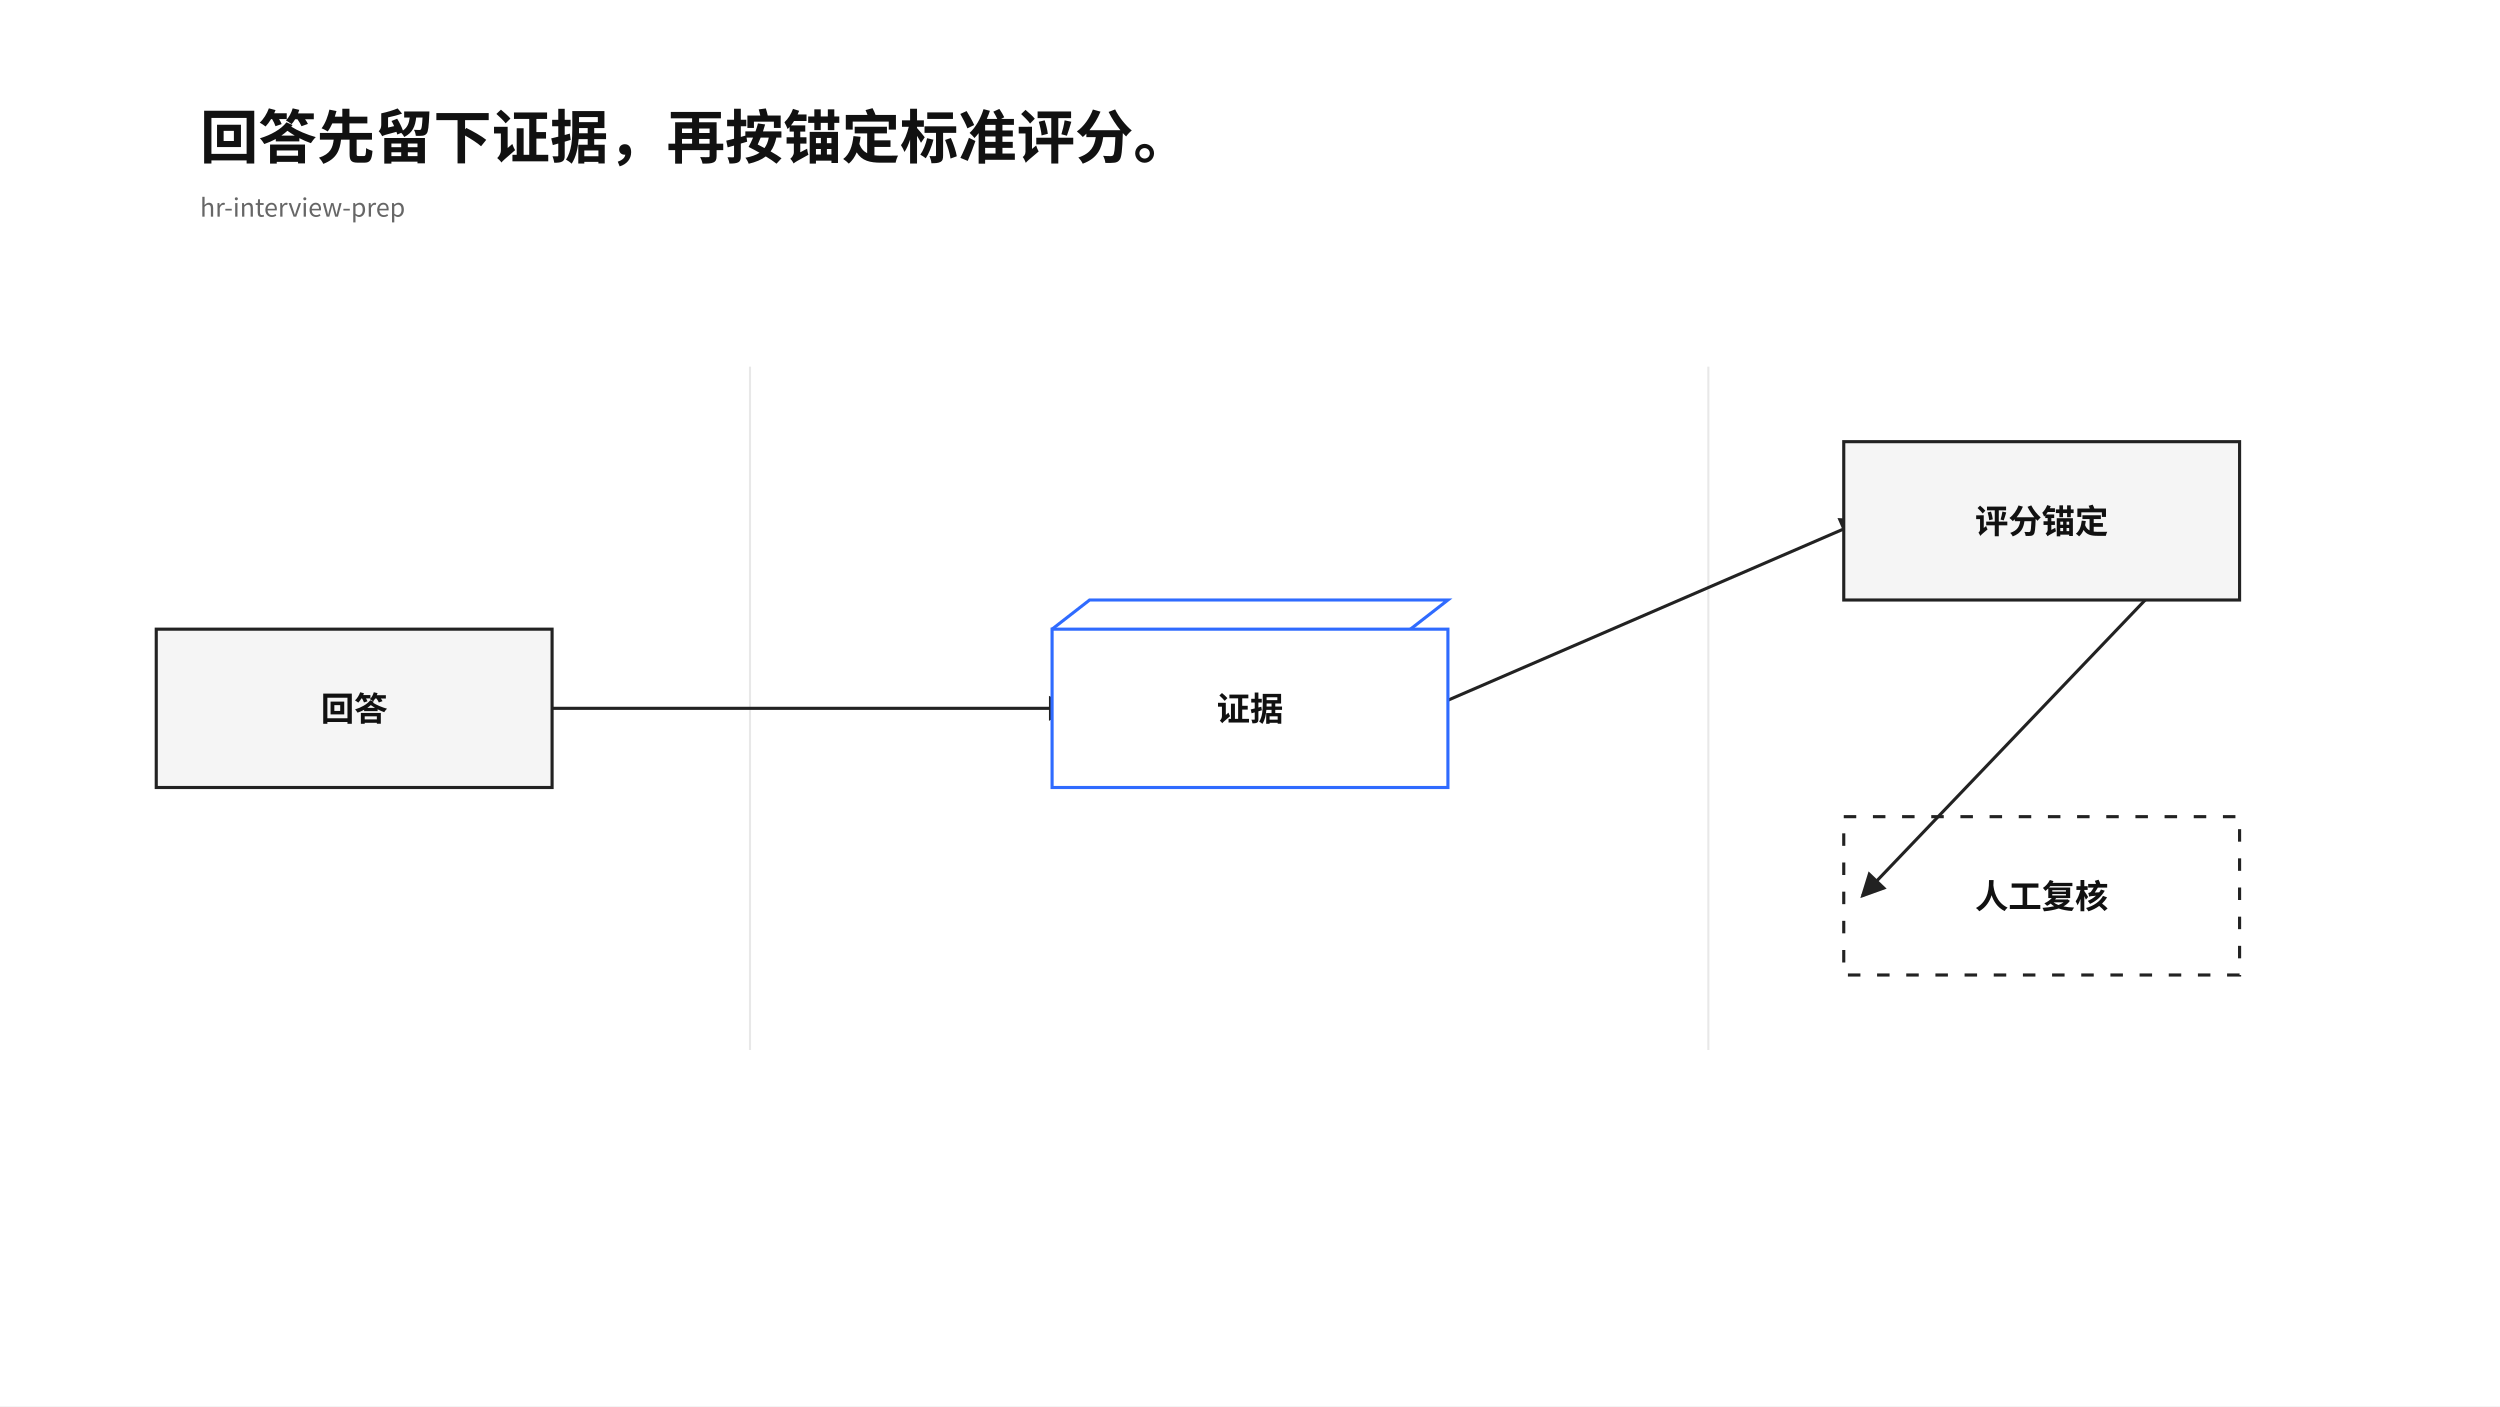
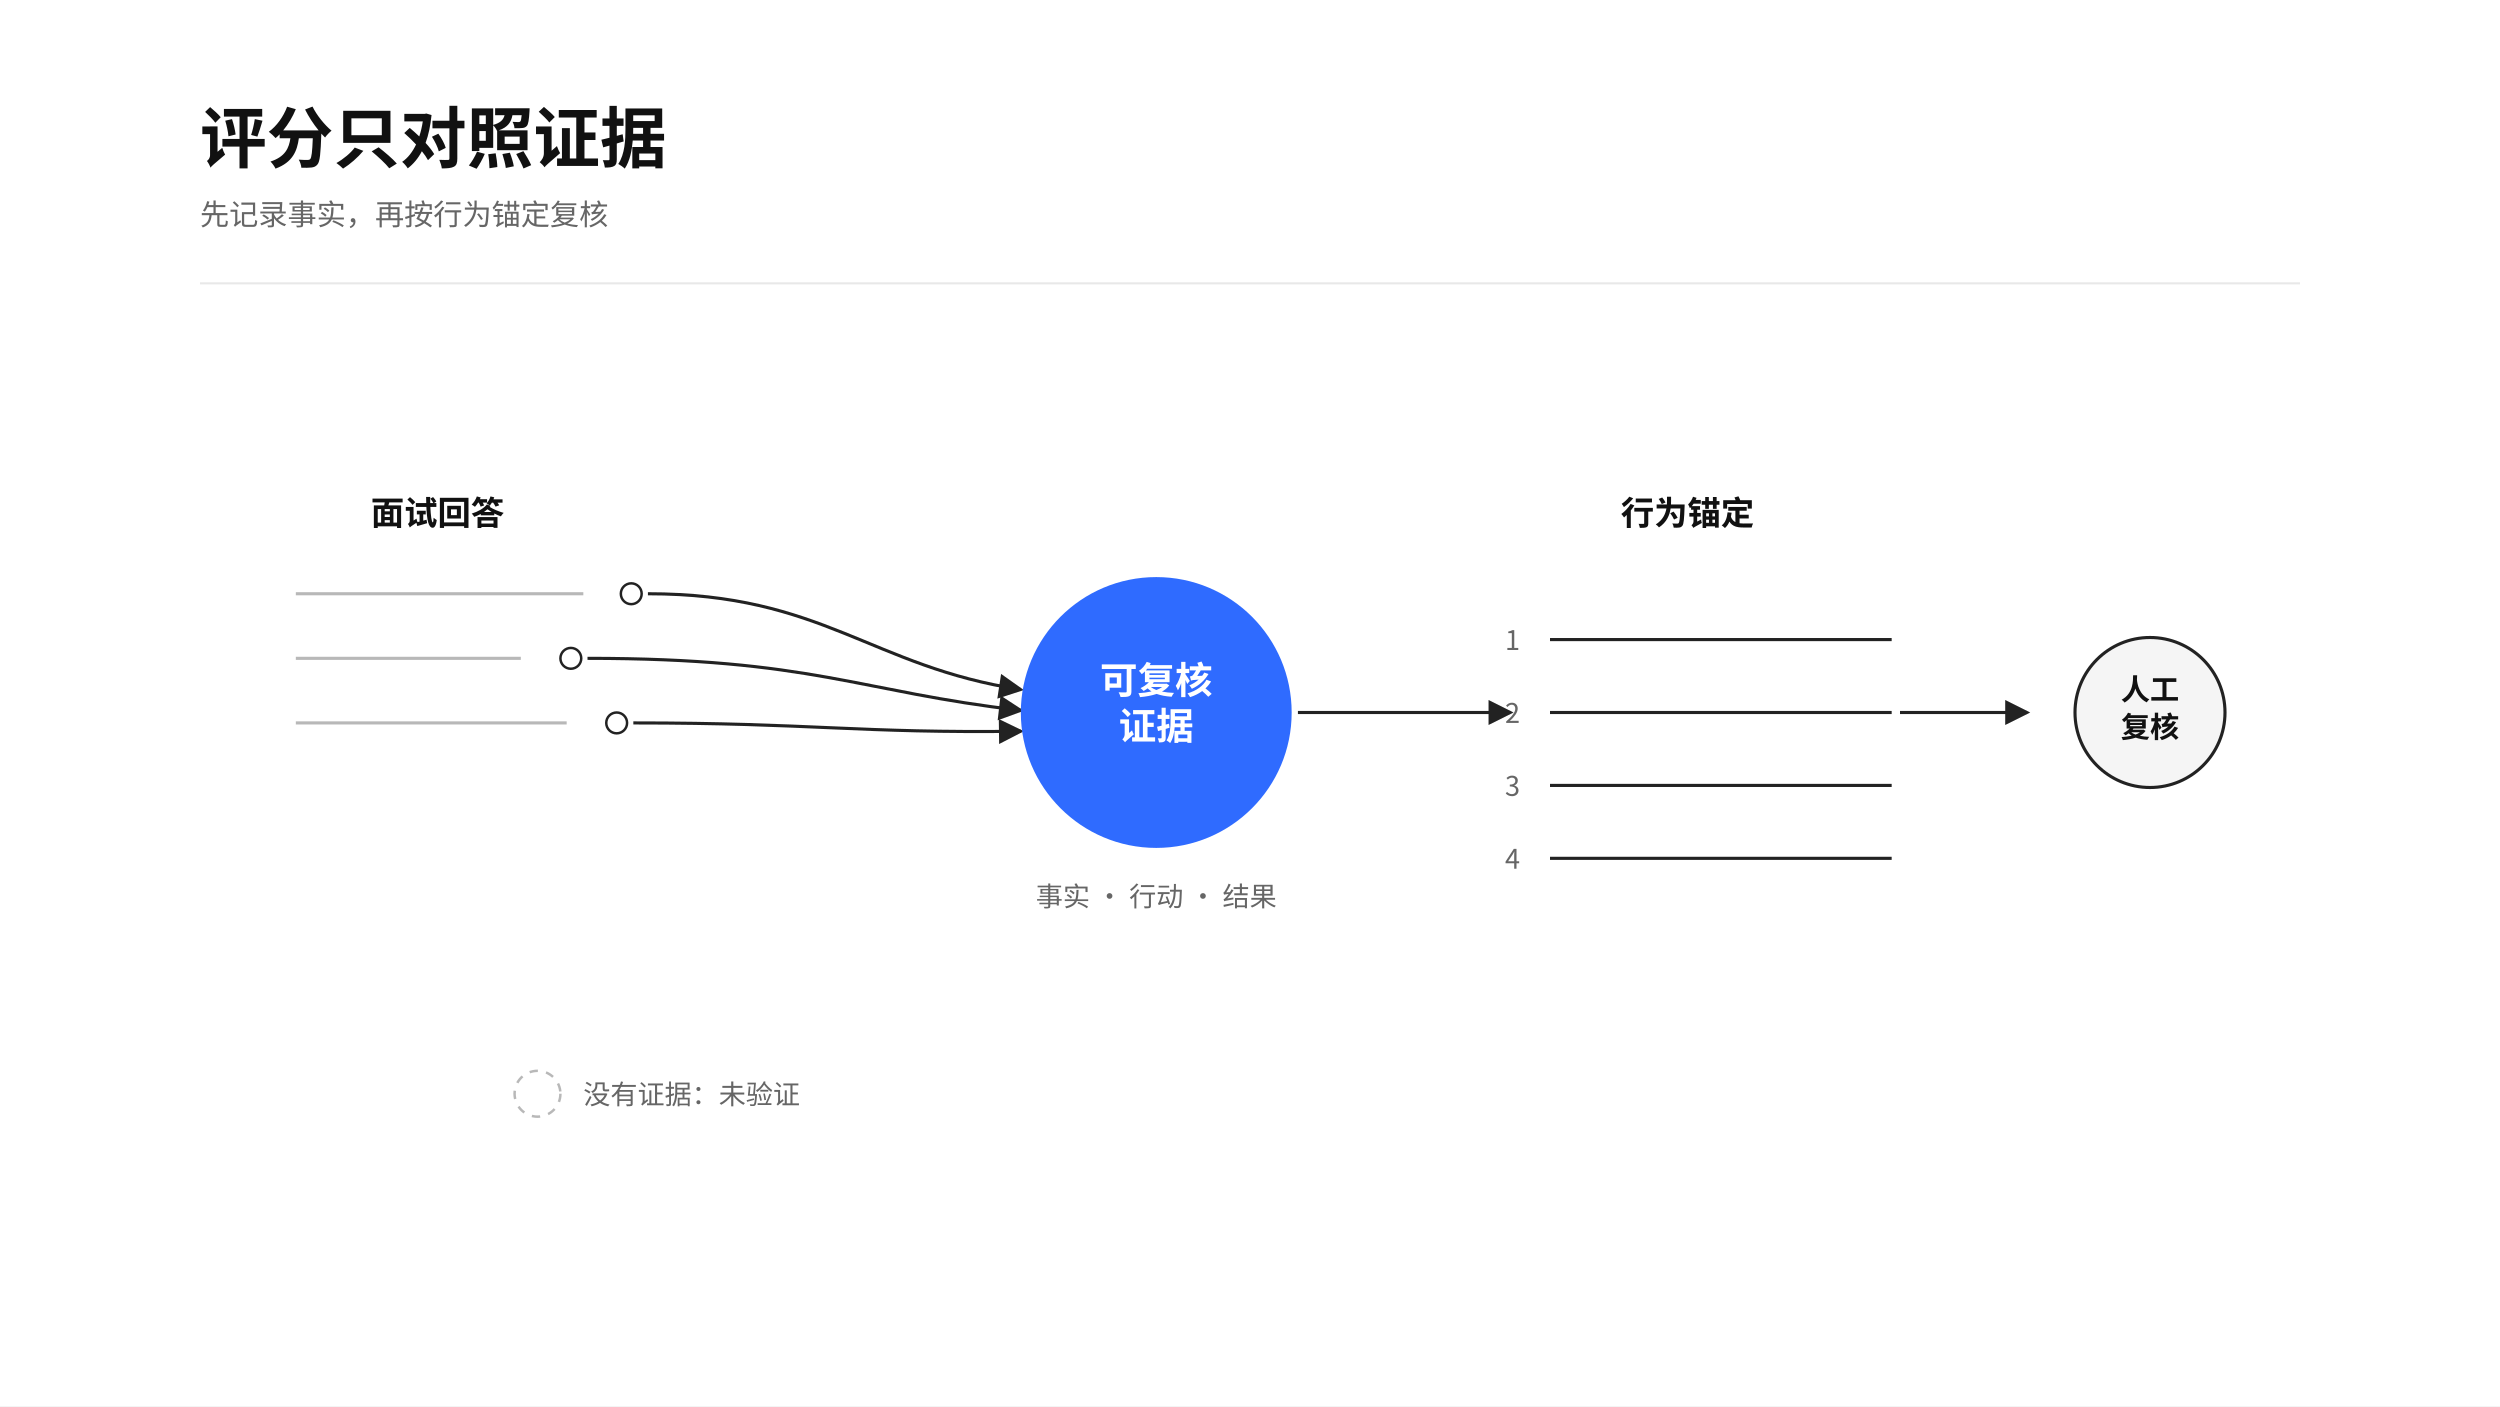
<svg xmlns="http://www.w3.org/2000/svg" width="1200" height="675" viewBox="0 0 1200 675">
  <defs>
    <marker id="arrow" markerWidth="8" markerHeight="8" refX="7" refY="4" orient="auto" markerUnits="strokeWidth">
      <path d="M 0 0 L 8 4 L 0 8 z" fill="#222222" />
    </marker>
  </defs>
  <rect width="1200" height="675" fill="#FFFFFF" />
-   <text x="96" y="76" text-anchor="start" font-family="-apple-system,BlinkMacSystemFont,'PingFang SC','Noto Sans CJK SC',sans-serif" font-size="28px" font-weight="600" fill="#111111">回答先留下证据，再按锚定标准评分。</text>
-   <text x="96" y="104" text-anchor="start" font-family="-apple-system,BlinkMacSystemFont,'PingFang SC','Noto Sans CJK SC',sans-serif" font-size="12px" font-weight="400" fill="#666666">hr-interview-prep</text>
-   <line x1="360" y1="176" x2="360" y2="504" stroke="#E8E8E8" stroke-width="1" />
-   <line x1="820" y1="176" x2="820" y2="504" stroke="#E8E8E8" stroke-width="1" />
-   <line x1="256" y1="340" x2="514" y2="340" stroke="#222222" stroke-width="1.5" marker-end="url(#arrow)" />
-   <line x1="686" y1="340" x2="894" y2="250" stroke="#222222" stroke-width="1.5" marker-end="url(#arrow)" />
-   <line x1="1066" y1="250" x2="894" y2="430" stroke="#222222" stroke-width="1.5" marker-end="url(#arrow)" />
-   <rect x="75.0" y="302.0" width="190" height="76" fill="#F5F5F5" stroke="#222222" stroke-width="1.5" data-node="answer" />
-   <text x="170" y="346" text-anchor="middle" font-family="-apple-system,BlinkMacSystemFont,'PingFang SC','Noto Sans CJK SC',sans-serif" font-size="16px" font-weight="600" fill="#111111">回答</text>
-   <path d="M 505.0 302.0 l 18 -14 h 172 l -18 14" fill="none" stroke="#2F6BFF" stroke-width="1.5" />
-   <rect x="505.0" y="302.0" width="190" height="76" fill="#FFFFFF" stroke="#2F6BFF" stroke-width="1.5" data-node="evidence" />
-   <text x="600" y="346" text-anchor="middle" font-family="-apple-system,BlinkMacSystemFont,'PingFang SC','Noto Sans CJK SC',sans-serif" font-size="16px" font-weight="600" fill="#111111">证据</text>
-   <rect x="885.0" y="212.0" width="190" height="76" fill="#F5F5F5" stroke="#222222" stroke-width="1.5" data-node="rubric" />
-   <text x="980" y="256" text-anchor="middle" font-family="-apple-system,BlinkMacSystemFont,'PingFang SC','Noto Sans CJK SC',sans-serif" font-size="16px" font-weight="600" fill="#111111">评分锚定</text>
-   <rect x="885.0" y="392.0" width="190" height="76" fill="none" stroke="#222222" stroke-width="1.5" stroke-dasharray="6 8" data-node="human" />
-   <text x="980" y="436" text-anchor="middle" font-family="-apple-system,BlinkMacSystemFont,'PingFang SC','Noto Sans CJK SC',sans-serif" font-size="16px" font-weight="600" fill="#111111">人工复核</text>
+   <text x="96" y="78" text-anchor="start" font-family="-apple-system,BlinkMacSystemFont,'PingFang SC','Noto Sans CJK SC',sans-serif" font-size="32px" font-weight="650" letter-spacing="0px" fill="#111111">评分只对照证据</text>
+   <text x="96" y="108" text-anchor="start" font-family="-apple-system,BlinkMacSystemFont,'PingFang SC','Noto Sans CJK SC',sans-serif" font-size="14px" font-weight="400" letter-spacing="0px" fill="#666666">先记录事实，再按行为锚定复核</text>
+   <line x1="96" y1="136" x2="1104" y2="136" stroke="#E8E8E8" stroke-width="1" />
+   <text x="210" y="252" text-anchor="middle" font-family="-apple-system,BlinkMacSystemFont,'PingFang SC','Noto Sans CJK SC',sans-serif" font-size="16px" font-weight="600" letter-spacing="0px" fill="#111111">面试回答</text>
+   <line x1="142" y1="285" x2="280" y2="285" stroke="#B8B8B8" stroke-width="1.5" />
+   <line x1="142" y1="316" x2="250" y2="316" stroke="#B8B8B8" stroke-width="1.5" />
+   <line x1="142" y1="347" x2="272" y2="347" stroke="#B8B8B8" stroke-width="1.5" />
+   <circle cx="303" cy="285" r="5" fill="#FFFFFF" stroke="#222222" stroke-width="1.2" />
+   <circle cx="274" cy="316" r="5" fill="#FFFFFF" stroke="#222222" stroke-width="1.2" />
+   <circle cx="296" cy="347" r="5" fill="#FFFFFF" stroke="#222222" stroke-width="1.2" />
+   <path d="M 311 285 C 395 285 418 320 490 331" fill="none" stroke="#222222" stroke-width="1.5" marker-end="url(#arrow)" />
+   <path d="M 282 316 C 390 316 412 332 490 341" fill="none" stroke="#222222" stroke-width="1.5" marker-end="url(#arrow)" />
+   <path d="M 304 347 C 390 347 412 352 490 351" fill="none" stroke="#222222" stroke-width="1.5" marker-end="url(#arrow)" />
+   <circle cx="555" cy="342" r="65" fill="#2F6BFF" />
+   <text x="555" y="333.0" text-anchor="middle" font-family="-apple-system,BlinkMacSystemFont,'PingFang SC','Noto Sans CJK SC',sans-serif" font-size="18px" font-weight="650" letter-spacing="0px" fill="#FFFFFF">可复核</text>
+   <text x="555" y="355.0" text-anchor="middle" font-family="-apple-system,BlinkMacSystemFont,'PingFang SC','Noto Sans CJK SC',sans-serif" font-size="18px" font-weight="650" letter-spacing="0px" fill="#FFFFFF">证据</text>
+   <text x="555" y="435" text-anchor="middle" font-family="-apple-system,BlinkMacSystemFont,'PingFang SC','Noto Sans CJK SC',sans-serif" font-size="13px" font-weight="400" letter-spacing="0px" fill="#666666">事实 · 行动 · 结果</text>
+   <line x1="623" y1="342" x2="725" y2="342" stroke="#222222" stroke-width="1.5" marker-end="url(#arrow)" />
+   <text x="810" y="252" text-anchor="middle" font-family="-apple-system,BlinkMacSystemFont,'PingFang SC','Noto Sans CJK SC',sans-serif" font-size="16px" font-weight="600" letter-spacing="0px" fill="#111111">行为锚定</text>
+   <line x1="744" y1="307" x2="908" y2="307" stroke="#222222" stroke-width="1.5" />
+   <line x1="744" y1="342" x2="908" y2="342" stroke="#222222" stroke-width="1.5" />
+   <line x1="744" y1="377" x2="908" y2="377" stroke="#222222" stroke-width="1.5" />
+   <line x1="744" y1="412" x2="908" y2="412" stroke="#222222" stroke-width="1.5" />
+   <text x="726" y="312" text-anchor="middle" font-family="-apple-system,BlinkMacSystemFont,'PingFang SC','Noto Sans CJK SC',sans-serif" font-size="13px" font-weight="400" letter-spacing="0px" fill="#666666">1</text>
+   <text x="726" y="347" text-anchor="middle" font-family="-apple-system,BlinkMacSystemFont,'PingFang SC','Noto Sans CJK SC',sans-serif" font-size="13px" font-weight="400" letter-spacing="0px" fill="#666666">2</text>
+   <text x="726" y="382" text-anchor="middle" font-family="-apple-system,BlinkMacSystemFont,'PingFang SC','Noto Sans CJK SC',sans-serif" font-size="13px" font-weight="400" letter-spacing="0px" fill="#666666">3</text>
+   <text x="726" y="417" text-anchor="middle" font-family="-apple-system,BlinkMacSystemFont,'PingFang SC','Noto Sans CJK SC',sans-serif" font-size="13px" font-weight="400" letter-spacing="0px" fill="#666666">4</text>
+   <line x1="912" y1="342" x2="973" y2="342" stroke="#222222" stroke-width="1.5" marker-end="url(#arrow)" />
+   <circle cx="1032" cy="342" r="36" fill="#F5F5F5" stroke="#222222" stroke-width="1.5" />
+   <text x="1032" y="336.0" text-anchor="middle" font-family="-apple-system,BlinkMacSystemFont,'PingFang SC','Noto Sans CJK SC',sans-serif" font-size="14px" font-weight="650" letter-spacing="0px" fill="#111111">人工</text>
+   <text x="1032" y="354.0" text-anchor="middle" font-family="-apple-system,BlinkMacSystemFont,'PingFang SC','Noto Sans CJK SC',sans-serif" font-size="14px" font-weight="650" letter-spacing="0px" fill="#111111">复核</text>
+   <circle cx="258" cy="525" r="11" fill="#FFFFFF" stroke="#B8B8B8" stroke-width="1.2" stroke-dasharray="4 4" />
+   <text x="280" y="530" text-anchor="start" font-family="-apple-system,BlinkMacSystemFont,'PingFang SC','Noto Sans CJK SC',sans-serif" font-size="13px" font-weight="400" letter-spacing="0px" fill="#666666">没有证据：未验证</text>
</svg>
